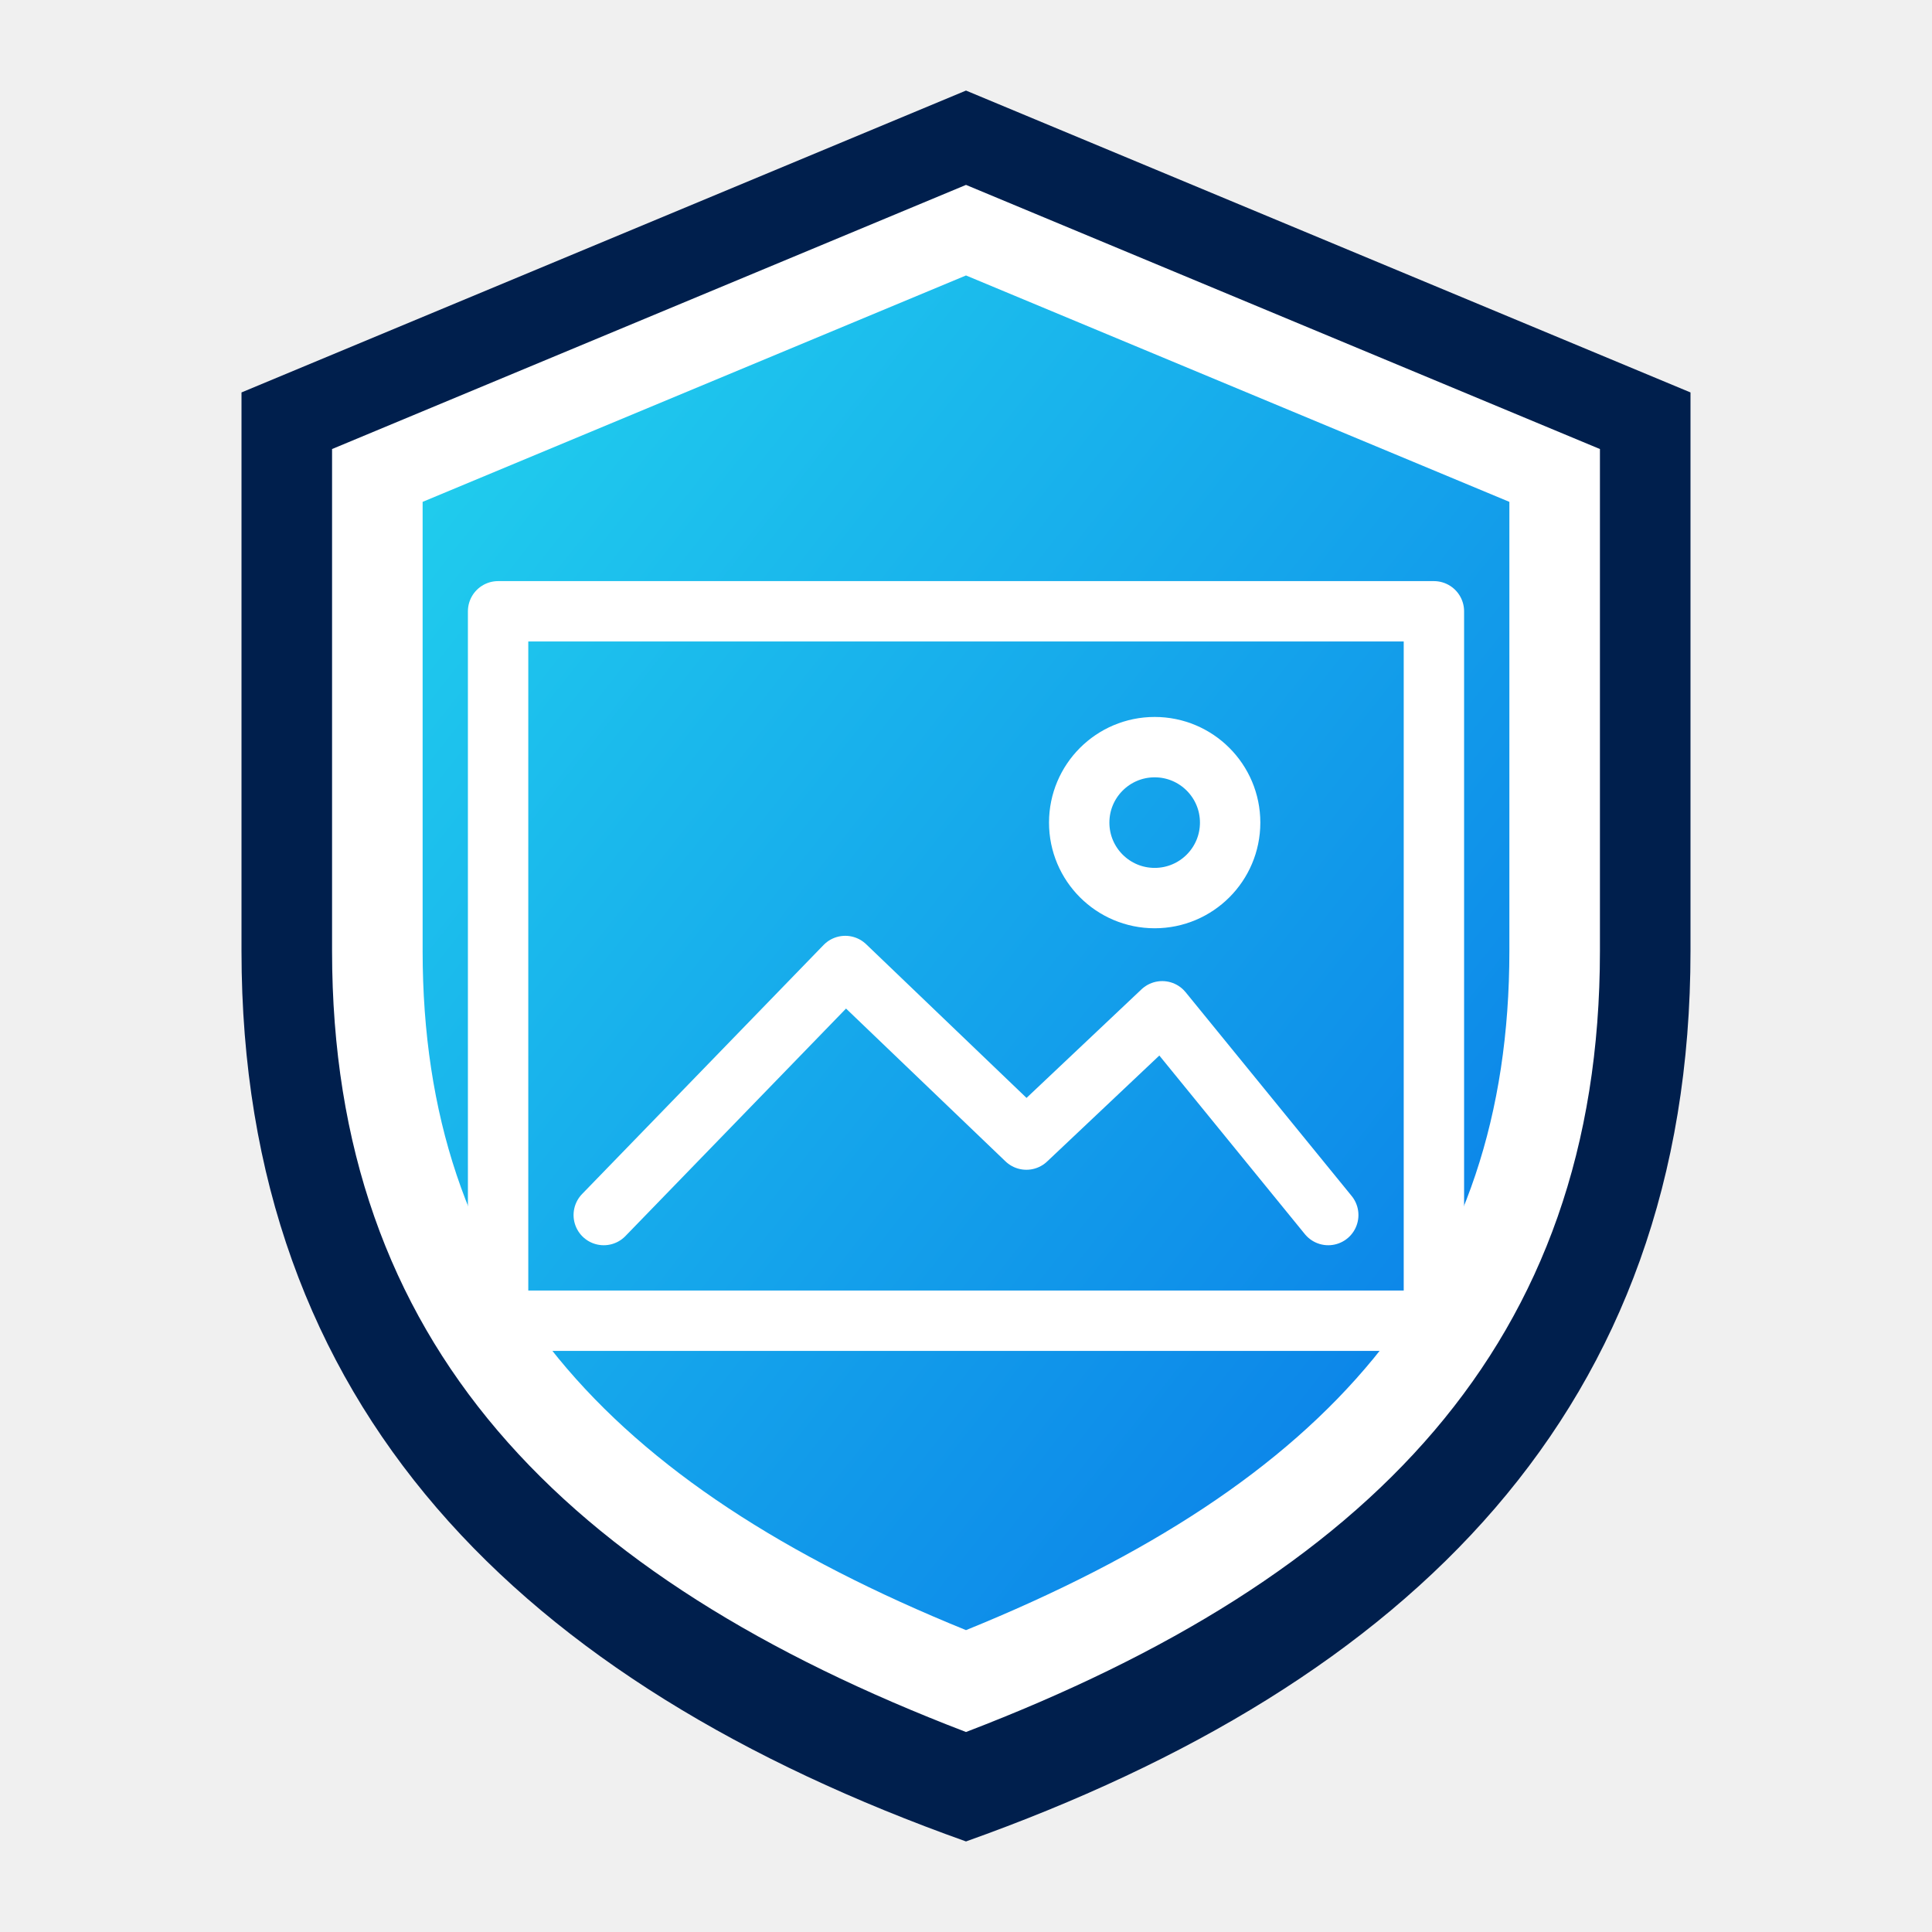
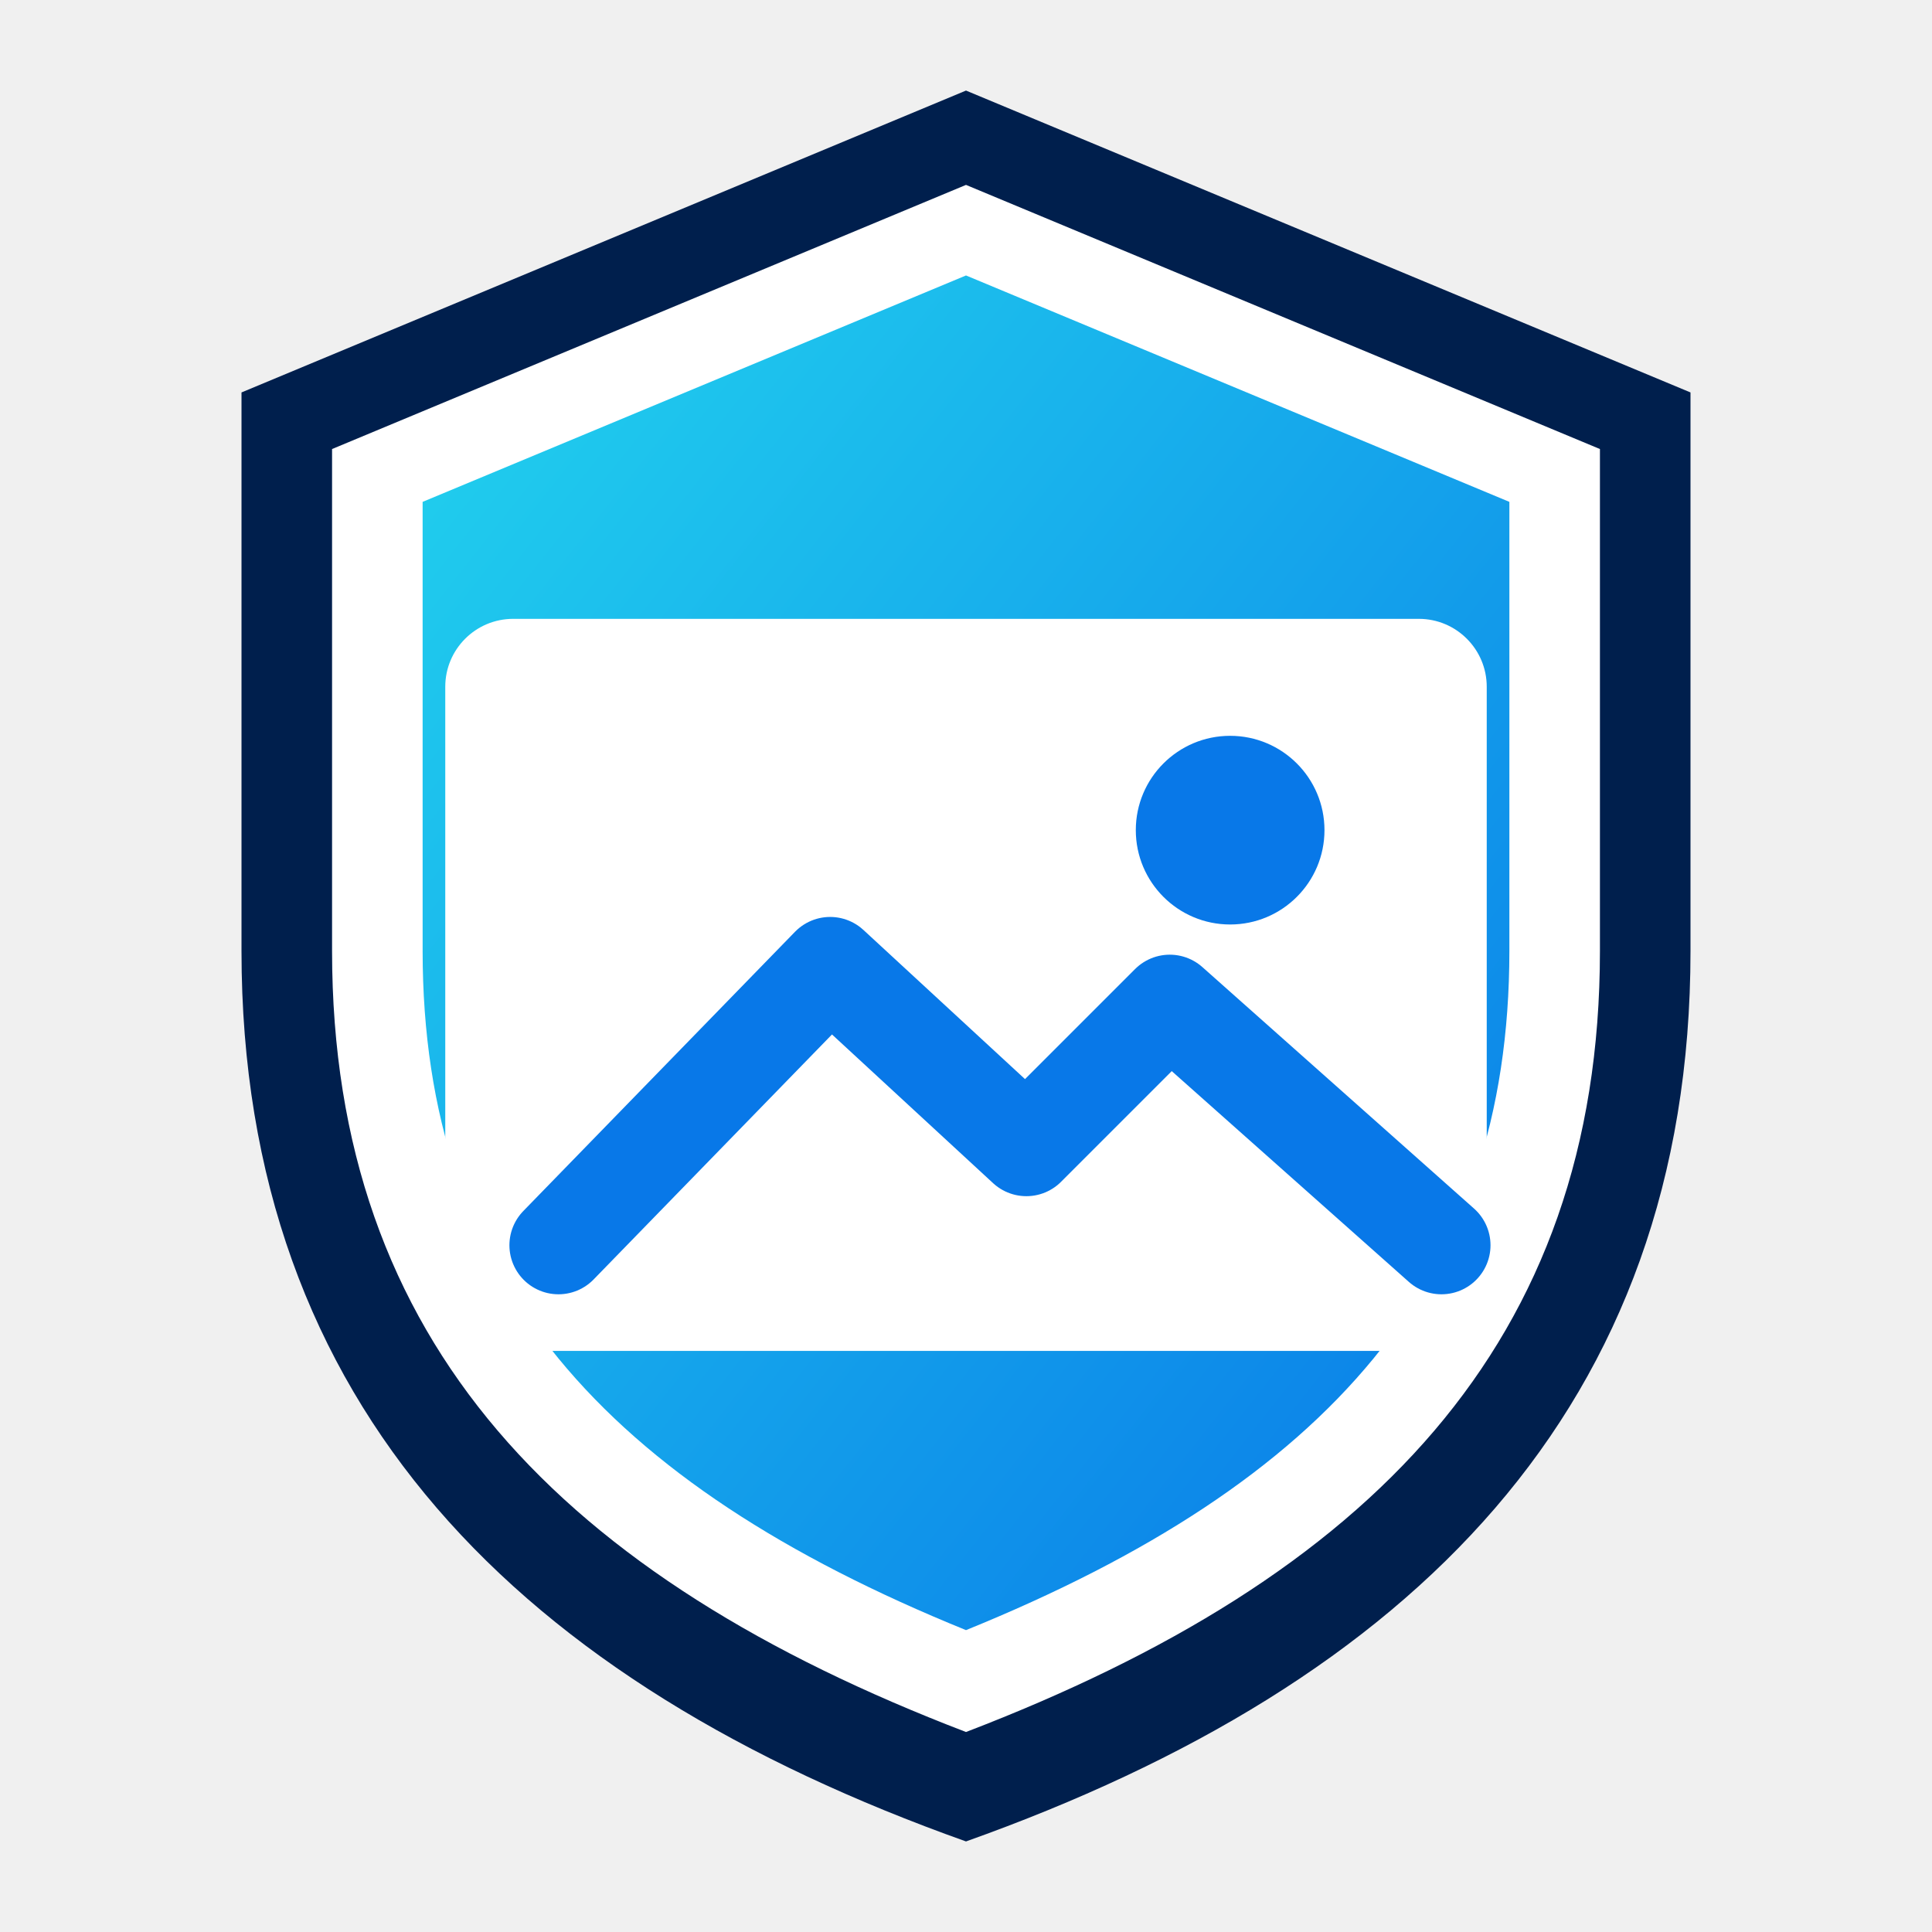
<svg xmlns="http://www.w3.org/2000/svg" viewBox="0 0 512 512">
  <defs>
    <linearGradient id="core" x1="0" y1="0" x2="1" y2="1">
      <stop offset="0" stop-color="#22d3ee" />
      <stop offset="1" stop-color="#0878e8" />
    </linearGradient>
  </defs>
  <path d="M256 24 448 104v148c0 121-74 194-192 236C138 446 64 373 64 252V104Z" fill="#001f4d" />
  <path d="M256 49 424 119v133c0 104-61 166-168 207-107-41-168-103-168-207V119Z" fill="#fff" />
  <path d="M256 73 400 133v119c0 87-48 141-144 180-96-39-144-93-144-180V133Z" fill="url(#core)" />
-   <g fill="none" stroke="#fff" stroke-linecap="round" stroke-linejoin="round" stroke-width="16">
-     <path d="M132 162h248v188H132Z" />
-     <circle cx="306" cy="218" r="20" />
-     <path d="m160 322 64-66 48 46 36-34 44 54" />
+   <g fill="none" stroke="#fff" stroke-linecap="round" stroke-linejoin="round" stroke-width="26">
+     <rect x="118" y="164" width="276" height="194" rx="18" fill="#fff" stroke="none" />
+     <circle cx="326" cy="220" r="25" fill="#0878e8" stroke="none" />
+     <path d="m148 330 72-74 52 48 38-38 72 64" stroke="#0878e8" />
  </g>
</svg>
